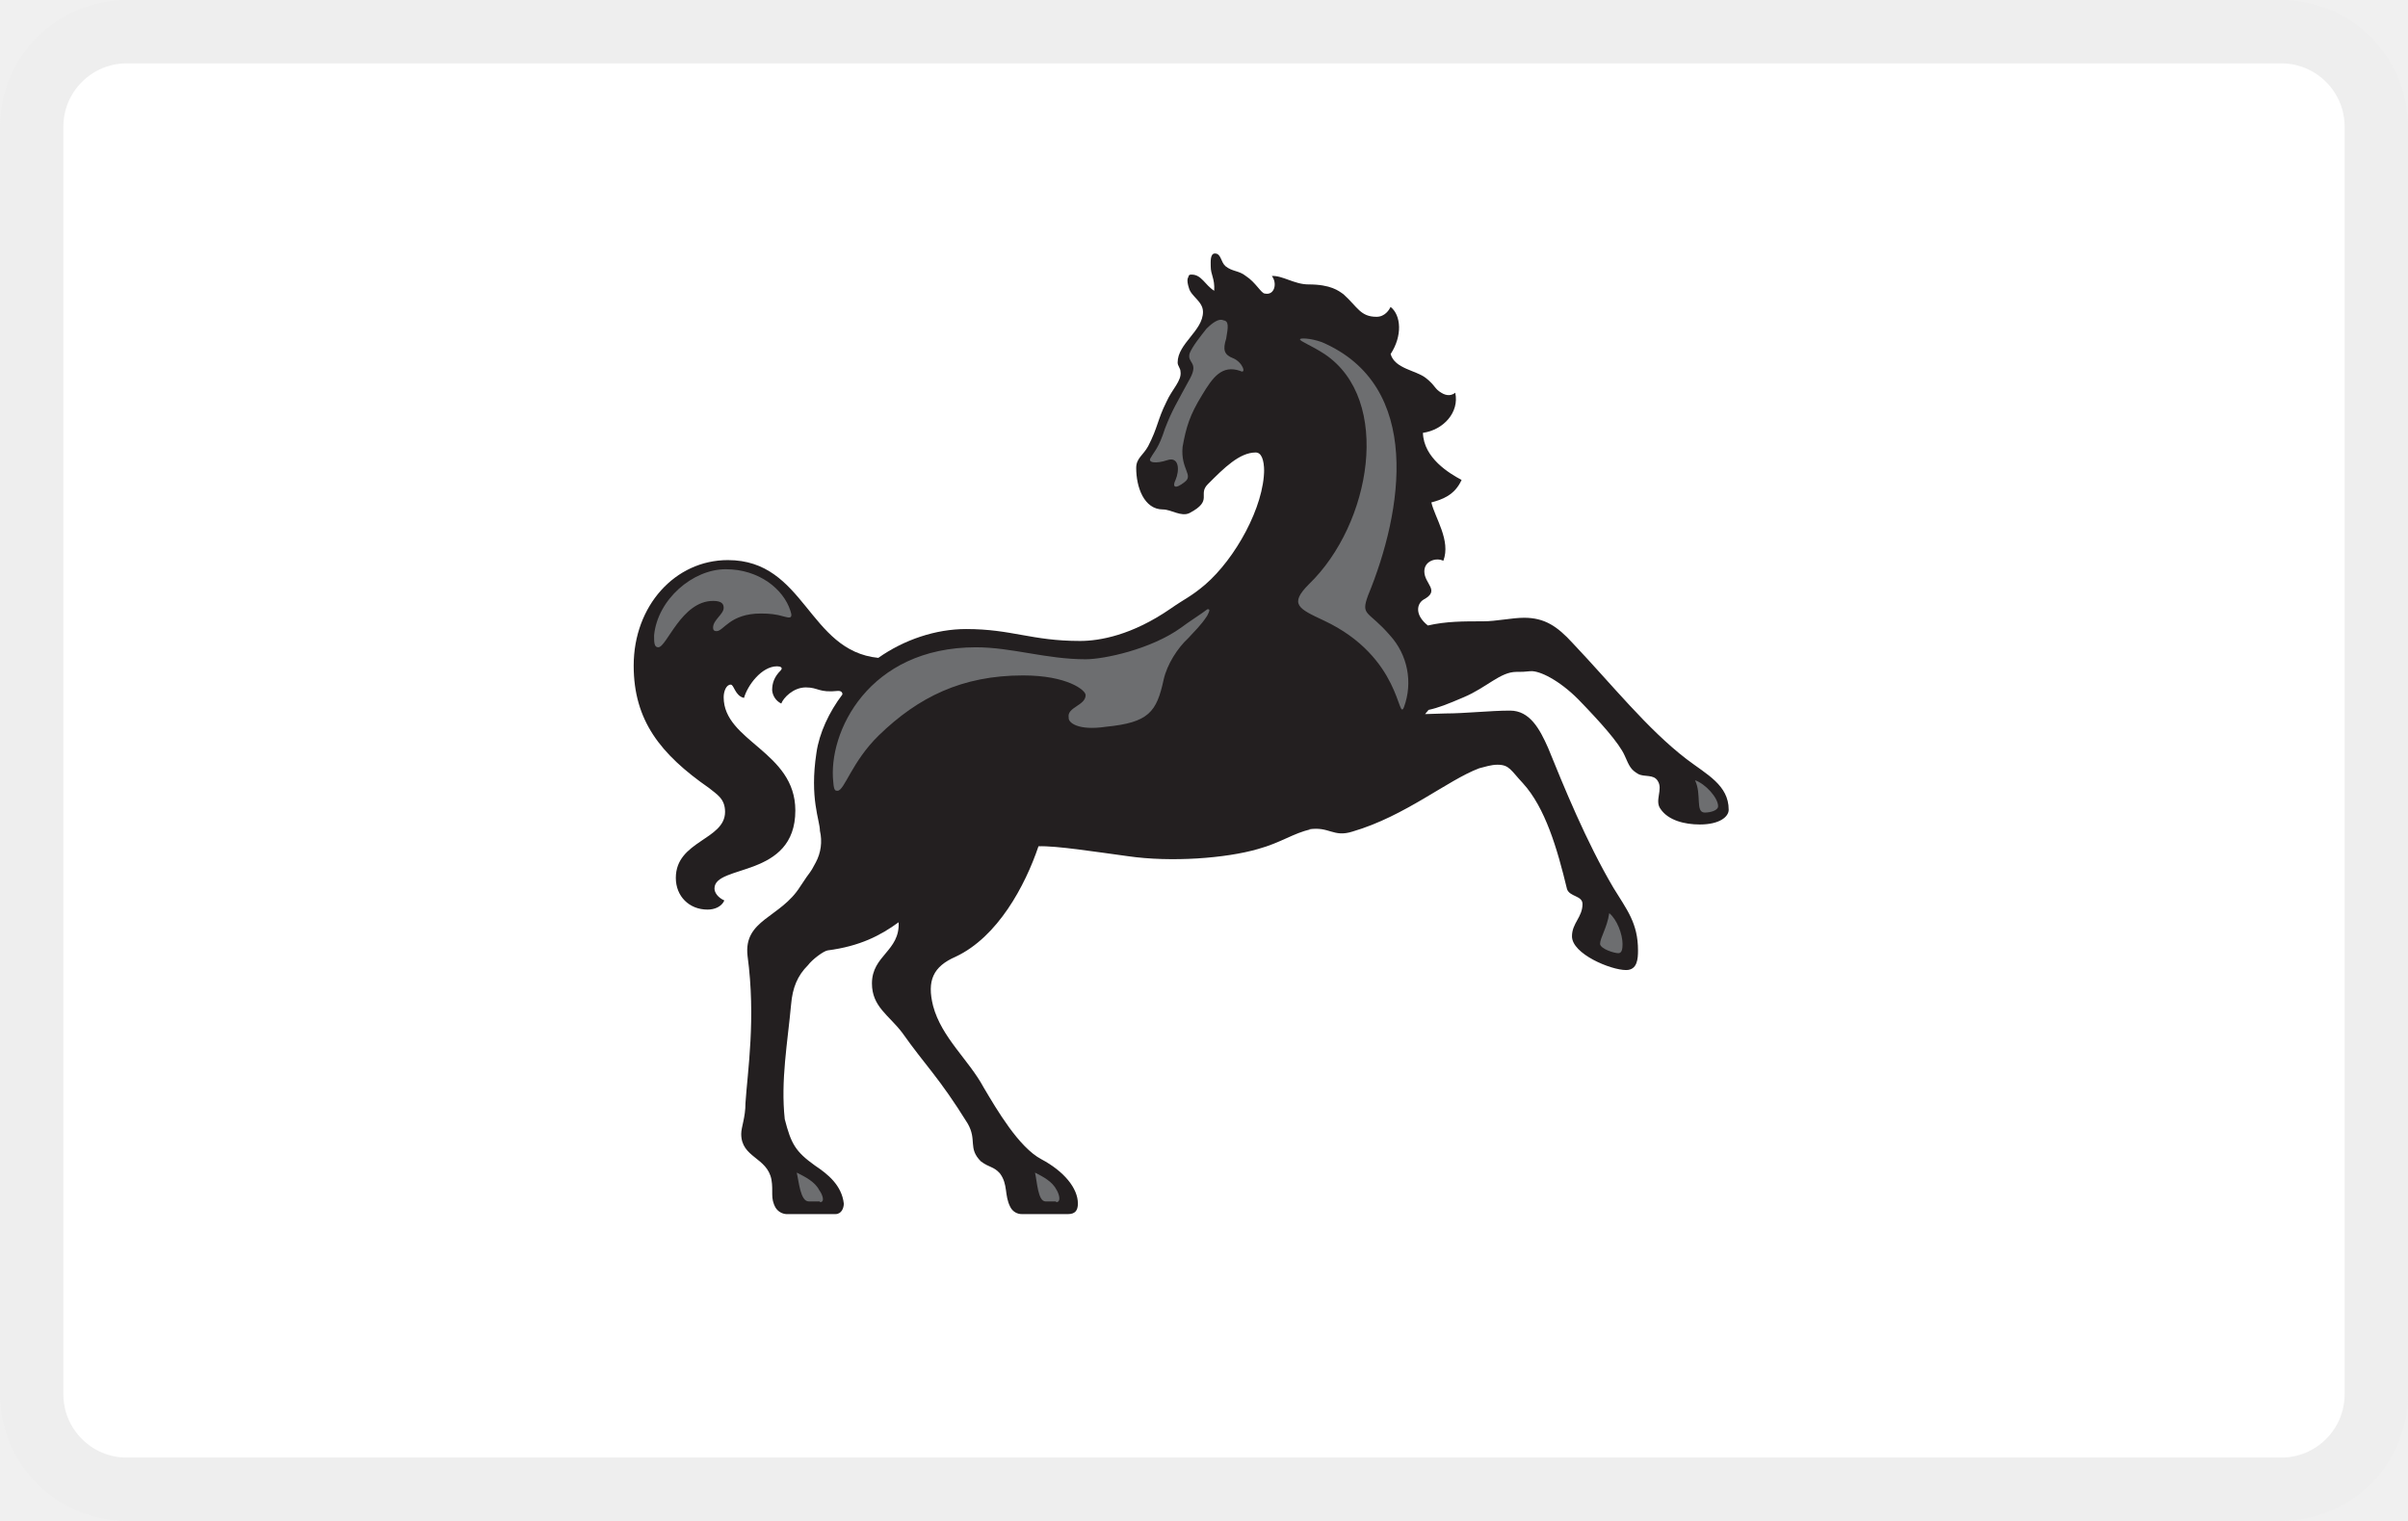
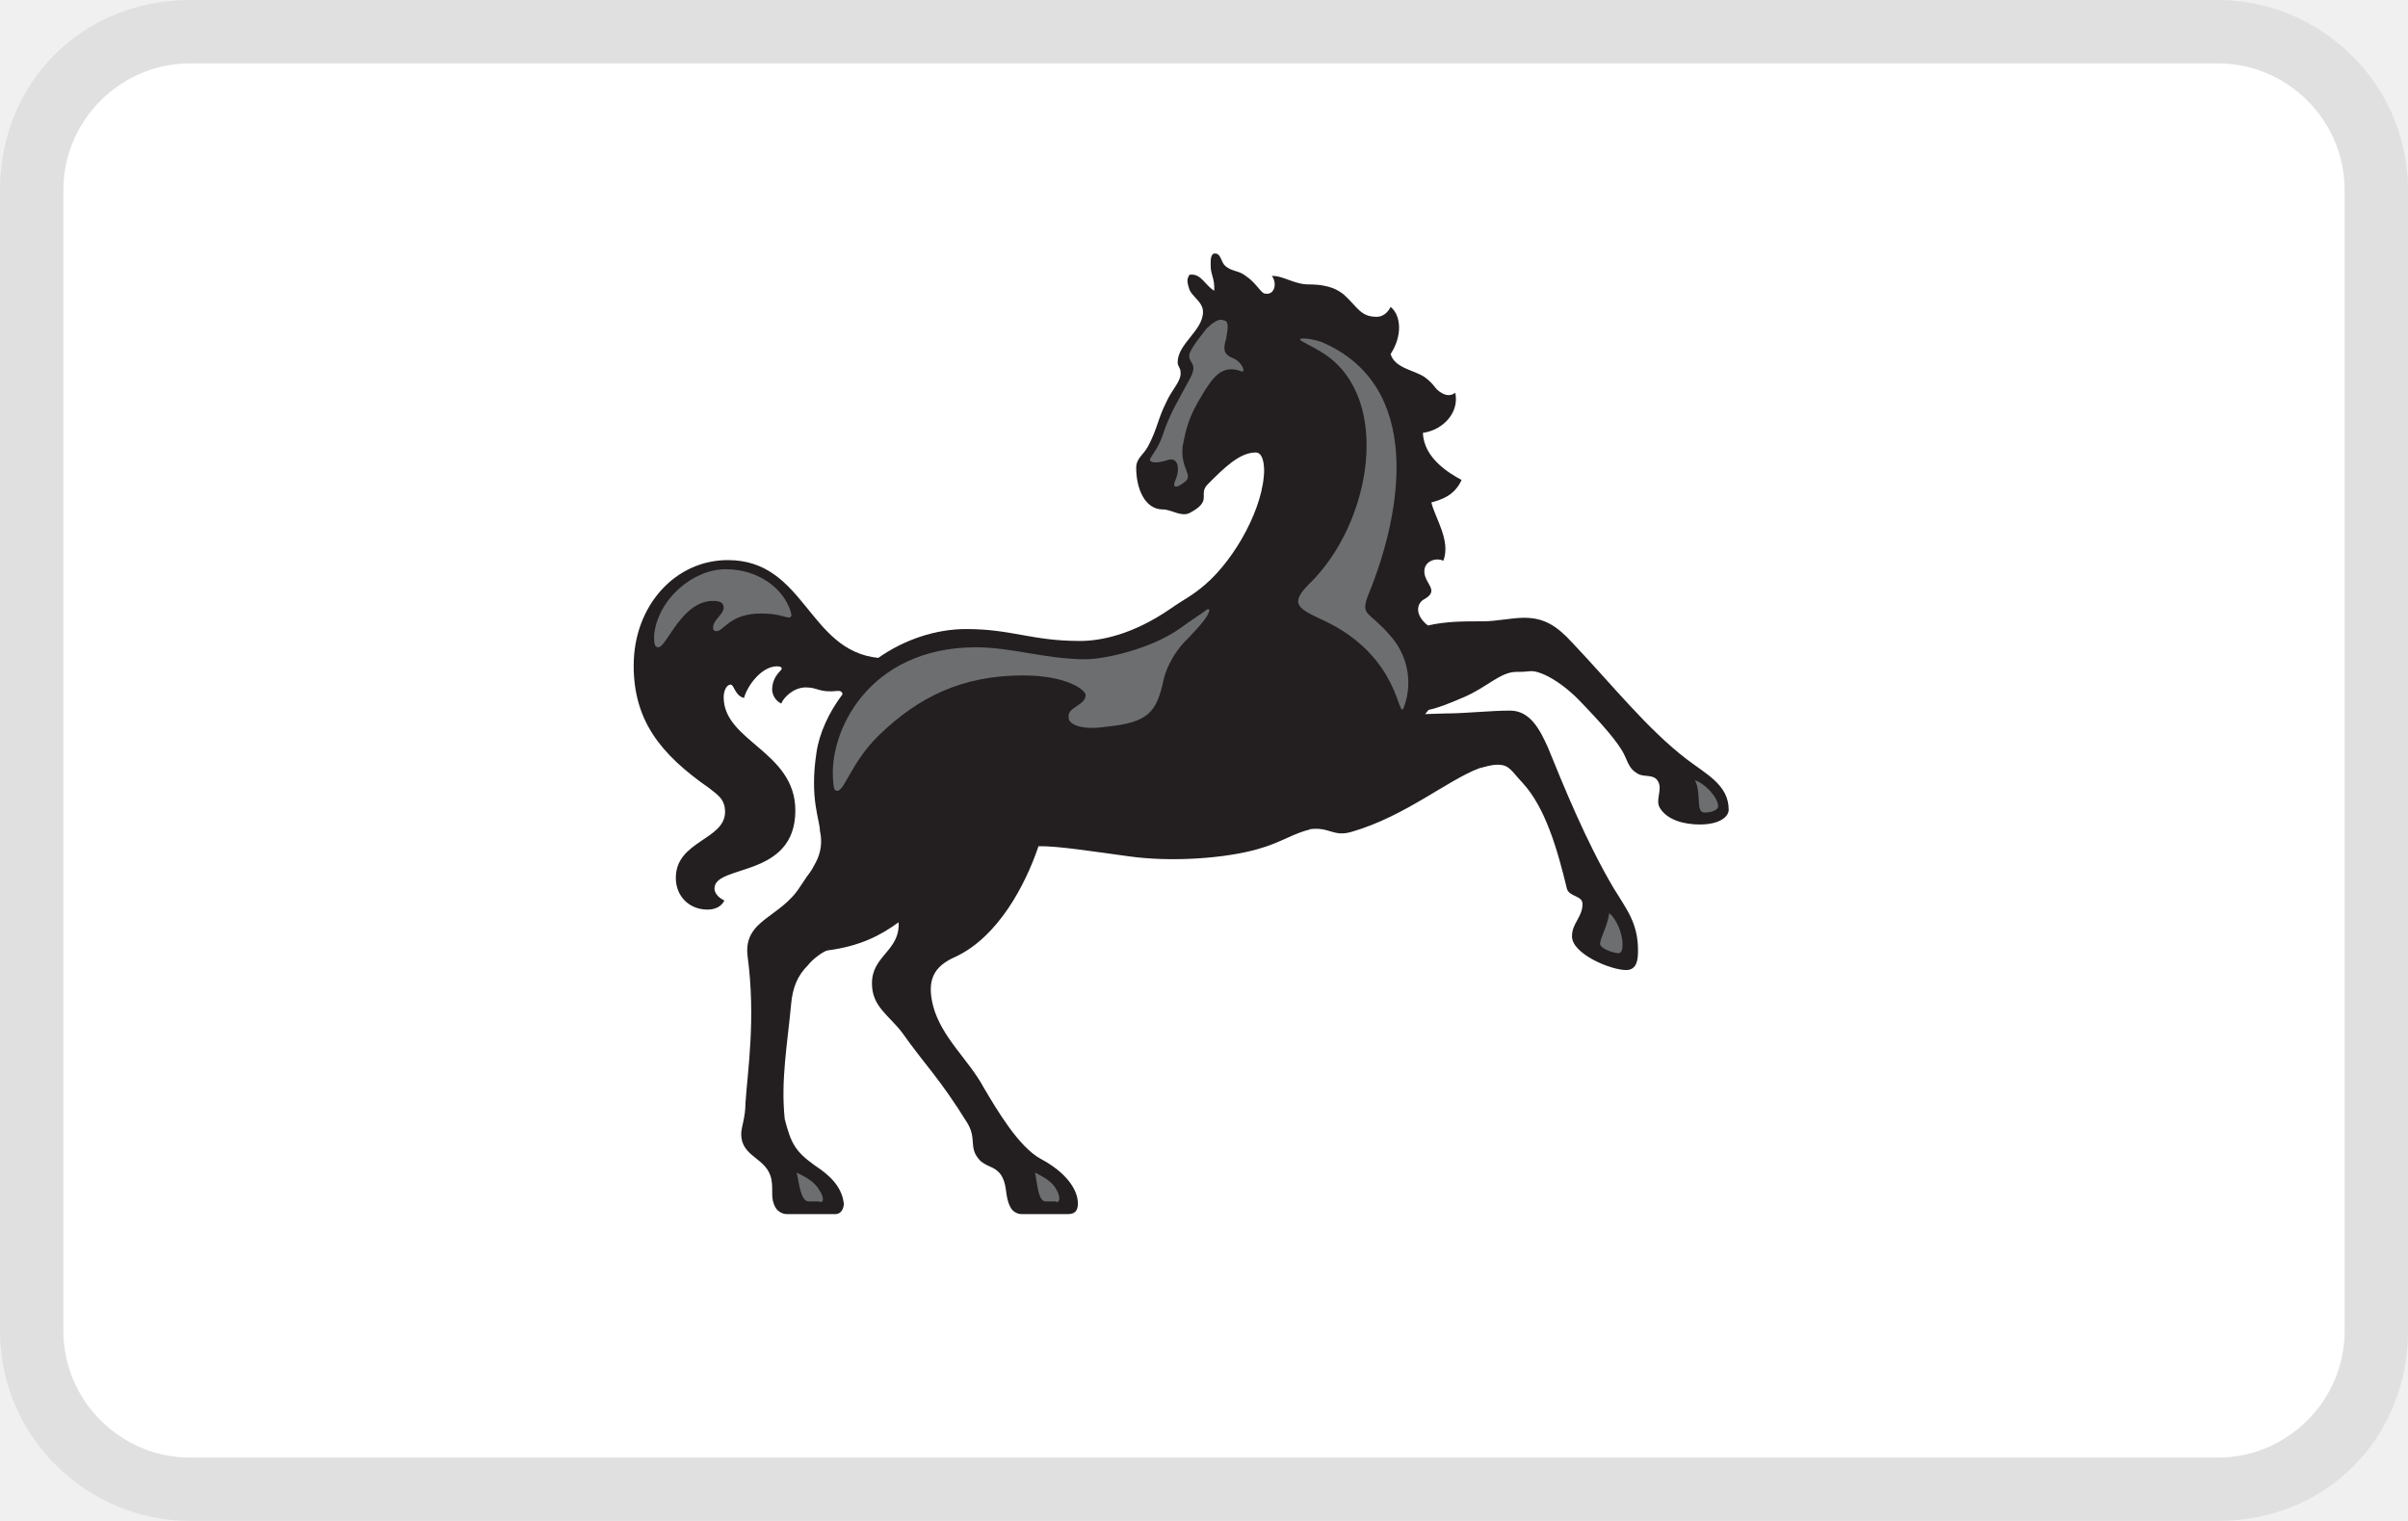
<svg xmlns="http://www.w3.org/2000/svg" width="38" height="24" viewBox="0 0 38 24" fill="none" role="image" aria-labelledby="pi-lloyds">
-   <rect width="38" height="24" rx="2" fill="#fff" />
-   <rect x=".5" y=".5" width="37" height="23" rx="1.5" stroke="#000" stroke-opacity=".07" />
-   <g clip-path="url(#clip0_11_10)">
-     <path d="M26.614 11.978c.322.245.666.411.666.8 0 .11-.144.232-.455.232-.244 0-.499-.066-.62-.244-.1-.133.044-.31-.045-.444-.067-.11-.21-.055-.31-.11-.112-.067-.134-.111-.212-.29-.088-.199-.388-.532-.732-.887-.299-.3-.61-.455-.754-.444-.1.011-.133.011-.222.011-.255 0-.465.245-.831.4-.256.11-.4.166-.555.2l-.055.066.321-.01c.31 0 .71-.045 1.02-.045.311 0 .467.288.6.588.244.6.599 1.476 1.031 2.208.21.344.388.555.388.988 0 .133-.01.31-.188.31-.244 0-.854-.255-.854-.532 0-.211.166-.3.166-.51 0-.134-.2-.112-.244-.234-.155-.643-.344-1.287-.699-1.675-.188-.2-.21-.289-.399-.289-.1 0-.2.034-.288.056-.5.188-1.165.754-1.997.998-.31.1-.366-.088-.698-.033h.033c-.266.056-.466.21-.832.31-.5.145-1.364.212-2.052.112-.499-.067-1.131-.167-1.409-.156-.21.622-.643 1.432-1.308 1.743-.355.155-.455.377-.355.776.133.5.566.855.798 1.287.211.356.555.944.91 1.132.355.189.577.455.577.7 0 .11-.045.166-.156.166h-.72a.202.202 0 01-.19-.111c-.099-.189-.032-.355-.166-.533-.1-.11-.166-.088-.299-.188-.21-.211-.055-.333-.21-.6-.455-.732-.655-.898-1.032-1.431-.21-.277-.477-.41-.477-.777 0-.444.444-.51.421-.965-.288.21-.61.377-1.12.444-.066.01-.244.144-.31.233-.167.166-.244.355-.267.621-.055.6-.166 1.198-.1 1.809.1.388.167.51.477.732.2.133.422.31.455.6 0 .066-.033.166-.133.166h-.776a.217.217 0 01-.167-.1c-.088-.155-.033-.255-.066-.444-.067-.355-.477-.344-.477-.721 0-.111.067-.255.067-.488.033-.5.166-1.332.033-2.32-.067-.577.521-.599.832-1.098.188-.289.133-.167.244-.377a.71.71 0 00.066-.5c0-.166-.166-.51-.055-1.231.044-.311.2-.644.41-.921 0-.012 0-.056-.067-.056-.31.033-.31-.055-.51-.055s-.355.166-.388.255a.258.258 0 01-.144-.211c0-.111.033-.21.133-.31.044-.045 0-.067-.055-.067-.244 0-.466.3-.522.499-.144-.033-.155-.21-.21-.21-.067 0-.111.1-.111.199 0 .699 1.131.854 1.131 1.787 0 1.076-1.276.843-1.276 1.231 0 .067.056.144.156.189-.045.1-.155.144-.266.144-.289 0-.5-.21-.5-.5 0-.587.777-.598.777-1.042 0-.211-.133-.278-.255-.378-.765-.532-1.187-1.065-1.187-1.93 0-.944.654-1.665 1.486-1.665 1.22 0 1.265 1.432 2.374 1.543.41-.289.91-.455 1.386-.455.721 0 1.032.188 1.797.188.31 0 .82-.089 1.43-.51.223-.156.322-.189.544-.378.477-.41.932-1.231.932-1.82v.034c0-.189-.045-.3-.133-.3-.255 0-.5.244-.755.5-.166.166.09.255-.288.455-.133.066-.288-.056-.421-.056-.3 0-.422-.355-.422-.655 0-.155.111-.2.189-.344.155-.3.144-.41.288-.699.089-.2.244-.333.222-.477 0-.055-.045-.089-.045-.144 0-.3.4-.5.4-.799 0-.166-.189-.244-.222-.377-.044-.133-.011-.167-.011-.167.011-.044.022-.044.055-.044.156 0 .211.166.355.255.011-.2-.055-.244-.055-.388 0-.067-.011-.2.066-.2.1 0 .09.133.167.2.11.089.21.066.321.155.156.1.244.277.3.277.155.034.2-.166.11-.277.167-.011.356.133.578.133.354 0 .476.1.554.156.222.2.266.355.521.355.133 0 .2-.111.222-.156.166.133.189.455 0 .744.067.233.4.255.555.377.155.122.133.167.244.233.088.056.166.045.221 0 .067.31-.188.588-.51.633.011.4.422.643.61.743-.11.244-.31.31-.477.355.056.244.311.6.189.921-.11-.055-.3 0-.3.167 0 .2.256.3-.01.444-.111.066-.145.244.066.41.288-.066.554-.066.876-.066.2 0 .455-.056.643-.056.322 0 .522.133.766.4.62.654 1.175 1.353 1.796 1.83z" fill="#231F20" />
-     <path d="M10.388 10.214c.133 0 .366-.732.865-.732.145 0 .167.055.167.11 0 .1-.167.19-.167.311 0 .034.011.056.056.056.11 0 .21-.278.699-.278.133 0 .244.012.354.045.056.01.167.066.111-.089-.11-.344-.499-.655-1.02-.655s-1.076.477-1.131 1.043c0 .111 0 .189.066.189zM19.46 5.653c-.143-.055-.166-.133-.11-.31.033-.189.044-.278-.045-.289-.066-.033-.166.033-.266.133-.088.111-.222.278-.266.389-.044.155.144.133.011.388-.222.41-.288.51-.4.799-.099.31-.166.355-.221.455-.067.089.089.1.255.044.189-.066.2.156.133.311-.055.111-.01.155.144.033.145-.11-.066-.2-.033-.554.056-.311.111-.5.31-.822.167-.277.311-.477.6-.377.1.056.044-.133-.111-.2zM25.539 15.041c.055 0 .066-.066.066-.144 0-.155-.088-.389-.21-.488-.034.233-.145.388-.145.488.012.078.222.144.289.144zM26.903 12.822c.089 0 .21-.033.21-.1 0-.133-.2-.355-.365-.41.11.221 0 .51.155.51zM20.892 9.792c1.23.577 1.164 1.62 1.264 1.365a1.11 1.11 0 00-.222-1.132c-.344-.399-.466-.3-.344-.632.544-1.32.877-3.307-.732-3.995-.188-.066-.343-.066-.343-.044 0 .033.166.089.388.233 1.076.721.732 2.685-.244 3.628-.322.322-.167.389.233.577zM16.666 18.97c.088 0 .044-.134.01-.19-.066-.133-.21-.21-.343-.277.033.133.044.455.166.455h.167M12.94 18.97c.088 0 .032-.134-.012-.19-.067-.133-.222-.21-.355-.277.033.133.056.455.189.455h.177M17.453 11.468c.677-.067.799-.233.91-.743.055-.245.221-.5.388-.655.1-.111.2-.2.3-.355.033-.067.055-.111 0-.1-.067.055-.311.21-.411.288-.477.344-1.22.5-1.508.5-.622 0-1.165-.189-1.73-.189-1.698 0-2.34 1.343-2.252 2.13.01.134.033.134.066.134.111 0 .222-.455.655-.877.62-.6 1.309-.943 2.274-.943.698 0 .987.233.987.31 0 .167-.3.19-.267.356-.01.077.145.21.588.144z" fill="#6D6E70" />
+   <g clip-path="url(#clip0_39_8)">
+     <path opacity=".07" d="M35 0H3C1.3 0 0 1.3 0 3v18c0 1.7 1.4 3 3 3h32c1.7 0 3-1.3 3-3V3c0-1.7-1.4-3-3-3z" fill="#000" />
+     <path d="M35 1c1.1 0 2 .9 2 2v18c0 1.1-.9 2-2 2H3c-1.1 0-2-.9-2-2V3c0-1.1.9-2 2-2h32z" fill="#fff" />
+     <g clip-path="url(#clip1_39_8)">
+       <path d="M26.614 11.978c.322.245.666.411.666.8 0 .11-.144.232-.455.232-.244 0-.499-.066-.62-.244-.1-.133.044-.31-.045-.444-.067-.11-.21-.055-.31-.11-.112-.067-.134-.111-.212-.29-.088-.199-.388-.532-.732-.887-.299-.3-.61-.455-.754-.444-.1.011-.133.011-.222.011-.255 0-.465.245-.831.4-.256.11-.4.166-.555.2l-.055.066.321-.01c.31 0 .71-.045 1.02-.045.311 0 .467.288.6.588.244.6.599 1.476 1.031 2.208.21.344.388.555.388.988 0 .133-.01.31-.188.31-.244 0-.854-.255-.854-.532 0-.211.166-.3.166-.51 0-.134-.2-.112-.244-.234-.155-.643-.344-1.287-.699-1.675-.188-.2-.21-.289-.399-.289-.1 0-.2.034-.288.056-.5.188-1.165.754-1.997.998-.31.1-.366-.088-.698-.033h.033c-.266.056-.466.21-.832.31-.5.145-1.364.212-2.052.112-.499-.067-1.131-.167-1.409-.156-.21.622-.643 1.432-1.308 1.743-.355.155-.455.377-.355.776.133.5.566.855.798 1.287.211.356.555.944.91 1.132.355.189.577.455.577.7 0 .11-.045.166-.156.166h-.72a.202.202 0 01-.19-.111c-.099-.189-.032-.355-.166-.533-.1-.11-.166-.088-.299-.188-.21-.211-.055-.333-.21-.6-.455-.732-.655-.898-1.032-1.431-.21-.277-.477-.41-.477-.777 0-.444.444-.51.421-.965-.288.21-.61.377-1.12.444-.066.01-.244.144-.31.233-.167.166-.244.355-.267.621-.055.6-.166 1.198-.1 1.809.1.388.167.51.477.732.2.133.422.31.455.6 0 .066-.033.166-.133.166h-.776a.217.217 0 01-.167-.1c-.088-.155-.033-.255-.066-.444-.067-.355-.477-.344-.477-.721 0-.111.067-.255.067-.488.033-.5.166-1.332.033-2.32-.067-.577.521-.599.832-1.098.188-.289.133-.167.244-.377a.71.71 0 00.066-.5c0-.166-.166-.51-.055-1.231.044-.311.2-.644.41-.921 0-.012 0-.056-.067-.056-.31.033-.31-.055-.51-.055s-.355.166-.388.255a.258.258 0 01-.144-.211c0-.111.033-.21.133-.31.044-.045 0-.067-.055-.067-.244 0-.466.3-.522.499-.144-.033-.155-.21-.21-.21-.067 0-.111.1-.111.199 0 .699 1.131.854 1.131 1.787 0 1.076-1.276.843-1.276 1.231 0 .067.056.144.156.189-.045.1-.155.144-.266.144-.289 0-.5-.21-.5-.5 0-.587.777-.598.777-1.042 0-.211-.133-.278-.255-.378-.765-.532-1.187-1.065-1.187-1.93 0-.944.654-1.665 1.486-1.665 1.22 0 1.265 1.432 2.374 1.543.41-.289.91-.455 1.386-.455.721 0 1.032.188 1.797.188.31 0 .82-.089 1.43-.51.223-.156.322-.189.544-.378.477-.41.932-1.231.932-1.82v.034c0-.189-.045-.3-.133-.3-.255 0-.5.244-.755.5-.166.166.09.255-.288.455-.133.066-.288-.056-.421-.056-.3 0-.422-.355-.422-.655 0-.155.111-.2.189-.344.155-.3.144-.41.288-.699.089-.2.244-.333.222-.477 0-.055-.045-.089-.045-.144 0-.3.4-.5.4-.799 0-.166-.189-.244-.222-.377-.044-.133-.011-.167-.011-.167.011-.044.022-.044.055-.044.156 0 .211.166.355.255.011-.2-.055-.244-.055-.388 0-.067-.011-.2.066-.2.1 0 .09.133.167.2.11.089.21.066.321.155.156.1.244.277.3.277.155.034.2-.166.11-.277.167-.011.356.133.578.133.354 0 .476.1.554.156.222.2.266.355.521.355.133 0 .2-.111.222-.156.166.133.189.455 0 .744.067.233.4.255.555.377.155.122.133.167.244.233.088.056.166.045.221 0 .067.31-.188.588-.51.633.011.4.422.643.61.743-.11.244-.31.31-.477.355.056.244.311.6.189.921-.11-.055-.3 0-.3.167 0 .2.256.3-.01.444-.111.066-.145.244.066.41.288-.066.554-.066.876-.066.2 0 .455-.056.643-.056.322 0 .522.133.766.4.62.654 1.175 1.353 1.796 1.83z" fill="#231F20" />
+       <path d="M10.388 10.214c.133 0 .366-.732.865-.732.145 0 .167.055.167.11 0 .1-.167.19-.167.311 0 .034.011.056.056.056.11 0 .21-.278.699-.278.133 0 .244.012.354.045.056.01.167.066.111-.089-.11-.344-.499-.655-1.02-.655s-1.076.477-1.131 1.043c0 .111 0 .189.066.189zM19.46 5.653c-.143-.055-.166-.133-.11-.31.033-.189.044-.278-.045-.289-.066-.033-.166.033-.266.133-.088.111-.222.278-.266.389-.044.155.144.133.011.388-.222.41-.288.51-.4.799-.099.31-.166.355-.221.455-.067.089.089.1.255.044.189-.066.2.156.133.311-.055.111-.01.155.144.033.145-.11-.066-.2-.033-.554.056-.311.111-.5.31-.822.167-.277.311-.477.6-.377.1.056.044-.133-.111-.2zM25.539 15.041c.055 0 .066-.066.066-.144 0-.155-.088-.389-.21-.488-.034.233-.145.388-.145.488.012.078.222.144.289.144zM26.903 12.822c.089 0 .21-.033.21-.1 0-.133-.2-.355-.365-.41.11.221 0 .51.155.51zM20.892 9.792c1.23.577 1.164 1.62 1.264 1.365a1.11 1.11 0 00-.222-1.132c-.344-.399-.466-.3-.344-.632.544-1.32.877-3.307-.732-3.995-.188-.066-.343-.066-.343-.044 0 .033.166.089.388.233 1.076.721.732 2.685-.244 3.628-.322.322-.167.389.233.577zM16.666 18.97c.088 0 .044-.134.01-.19-.066-.133-.21-.21-.343-.277.033.133.044.455.166.455h.167M12.94 18.97c.088 0 .032-.134-.012-.19-.067-.133-.222-.21-.355-.277.033.133.056.455.189.455h.177M17.453 11.468c.677-.067.799-.233.91-.743.055-.245.221-.5.388-.655.1-.111.2-.2.3-.355.033-.067.055-.111 0-.1-.067.055-.311.21-.411.288-.477.344-1.22.5-1.508.5-.622 0-1.165-.189-1.73-.189-1.698 0-2.34 1.343-2.252 2.13.01.134.033.134.066.134.111 0 .222-.455.655-.877.62-.6 1.309-.943 2.274-.943.698 0 .987.233.987.31 0 .167-.3.19-.267.356-.01.077.145.21.588.144z" fill="#6D6E70" />
+     </g>
  </g>
  <defs>
-     <clipPath id="clip0_11_10">
+     <clipPath id="clip0_39_8">
+       <path fill="#fff" d="M0 0h38v24H0z" />
+     </clipPath>
+     <clipPath id="clip1_39_8">
      <path fill="#fff" transform="translate(10 4)" d="M0 0h17.28v15.158H0z" />
    </clipPath>
  </defs>
</svg>
